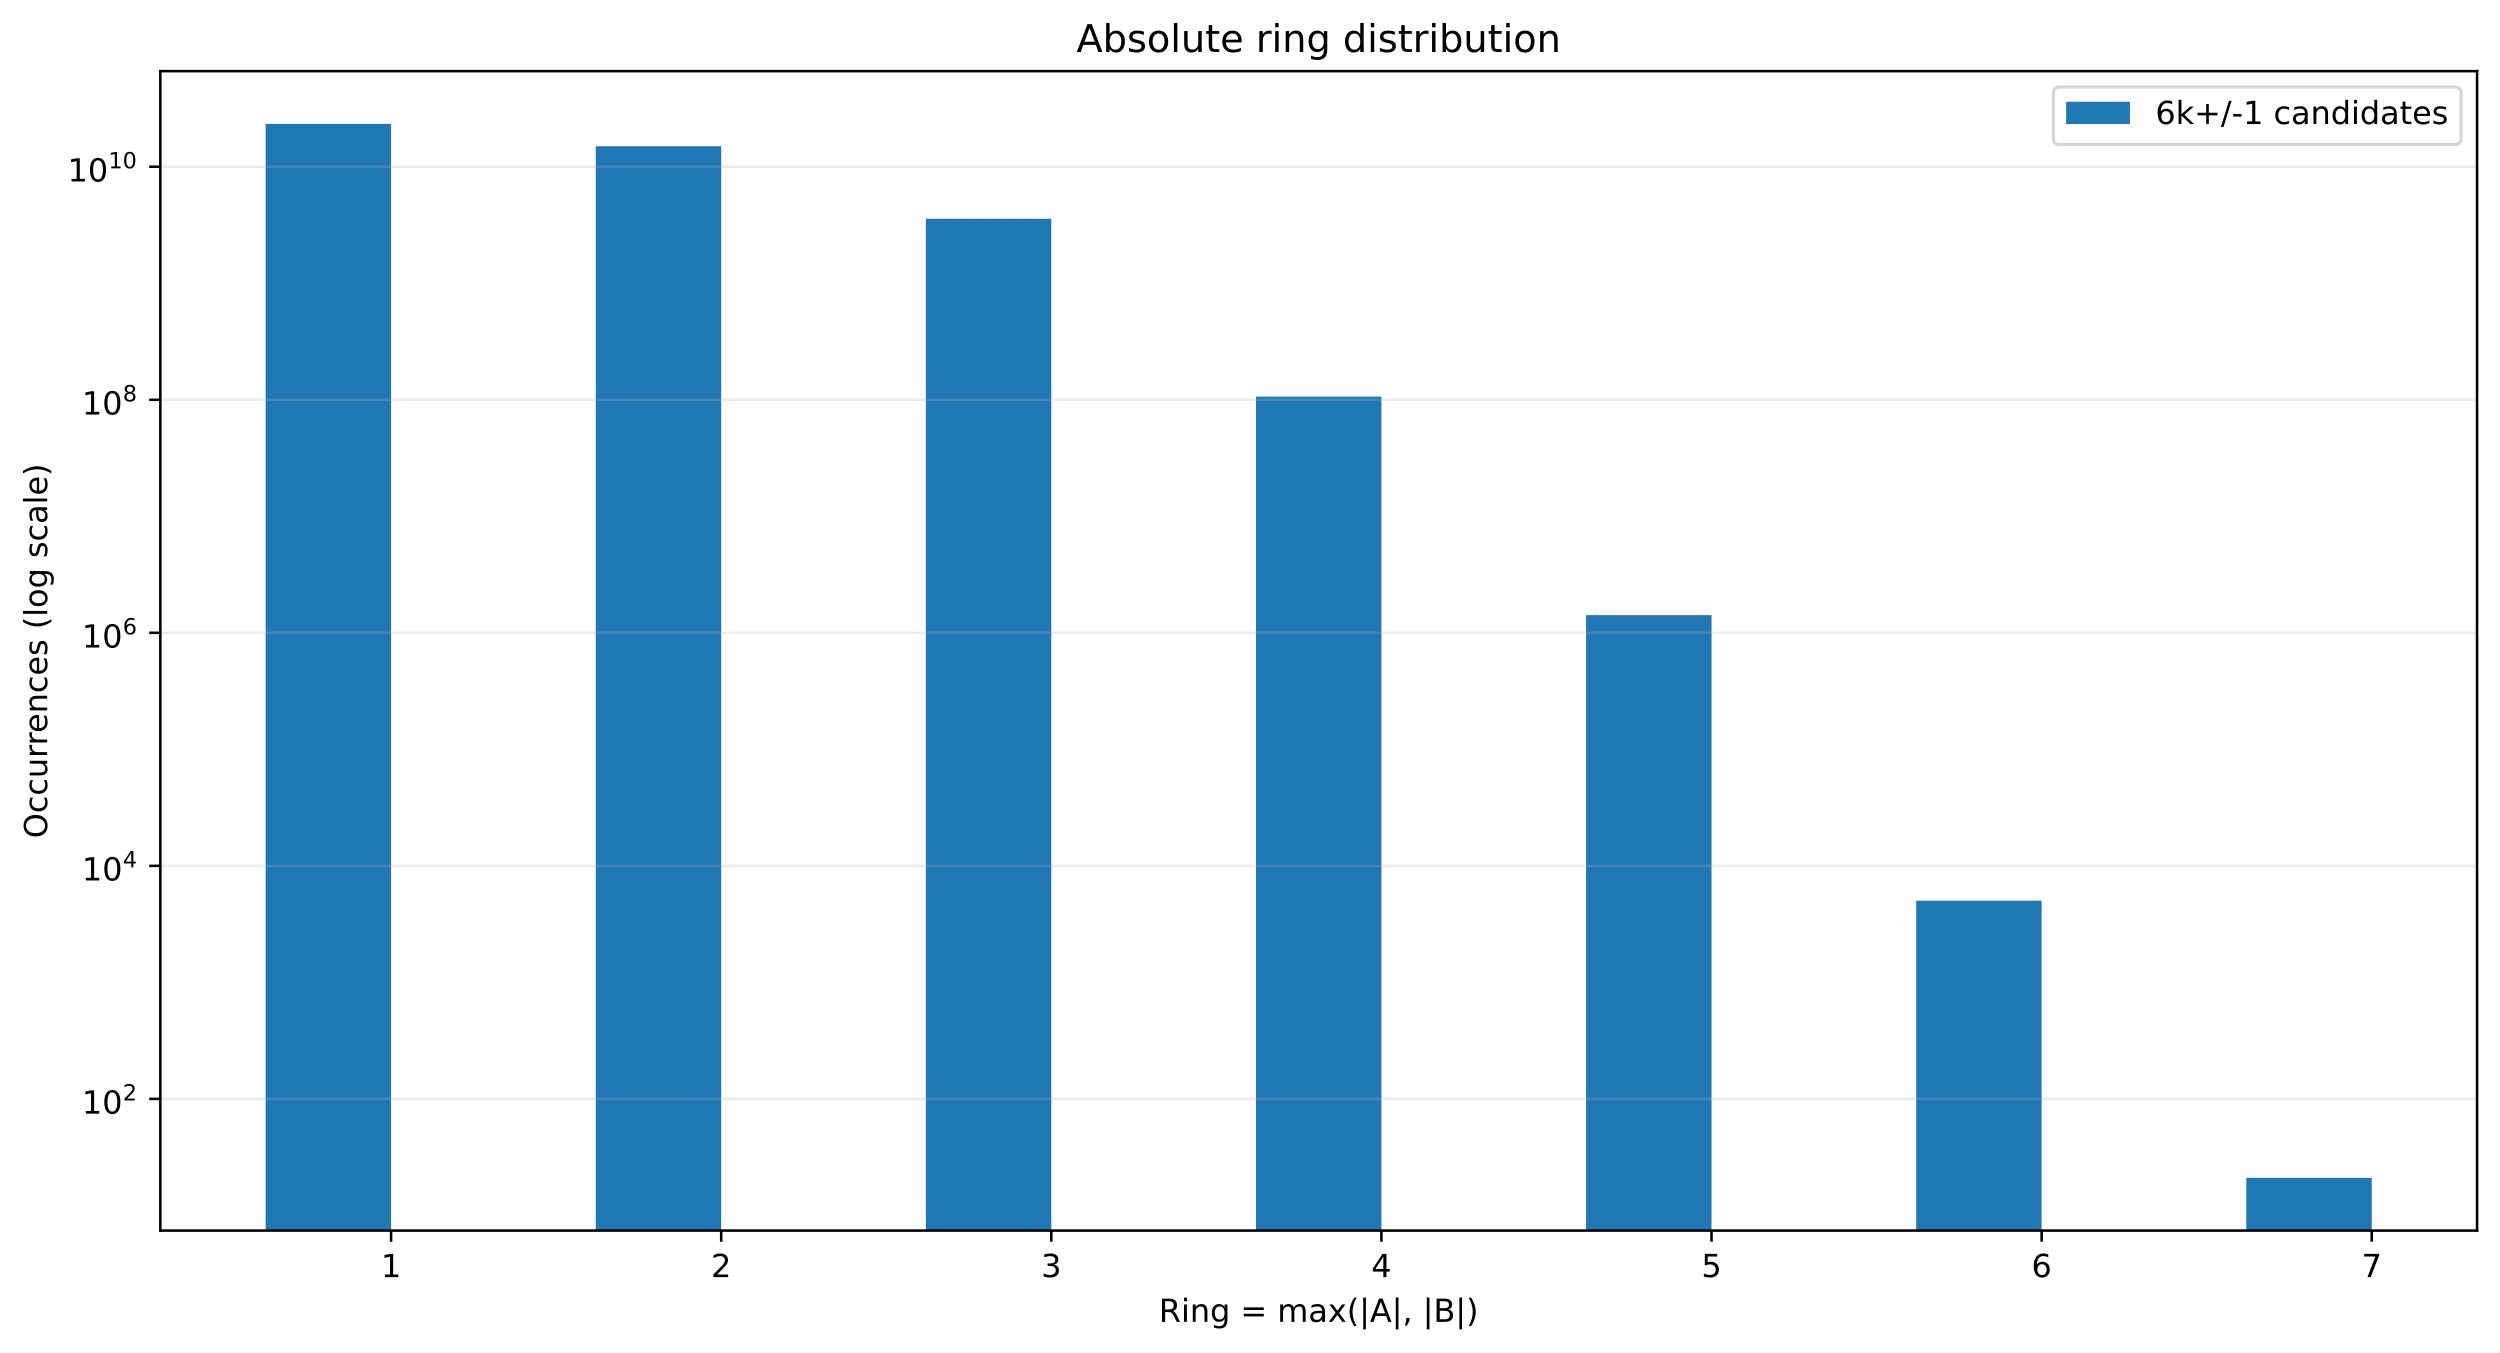
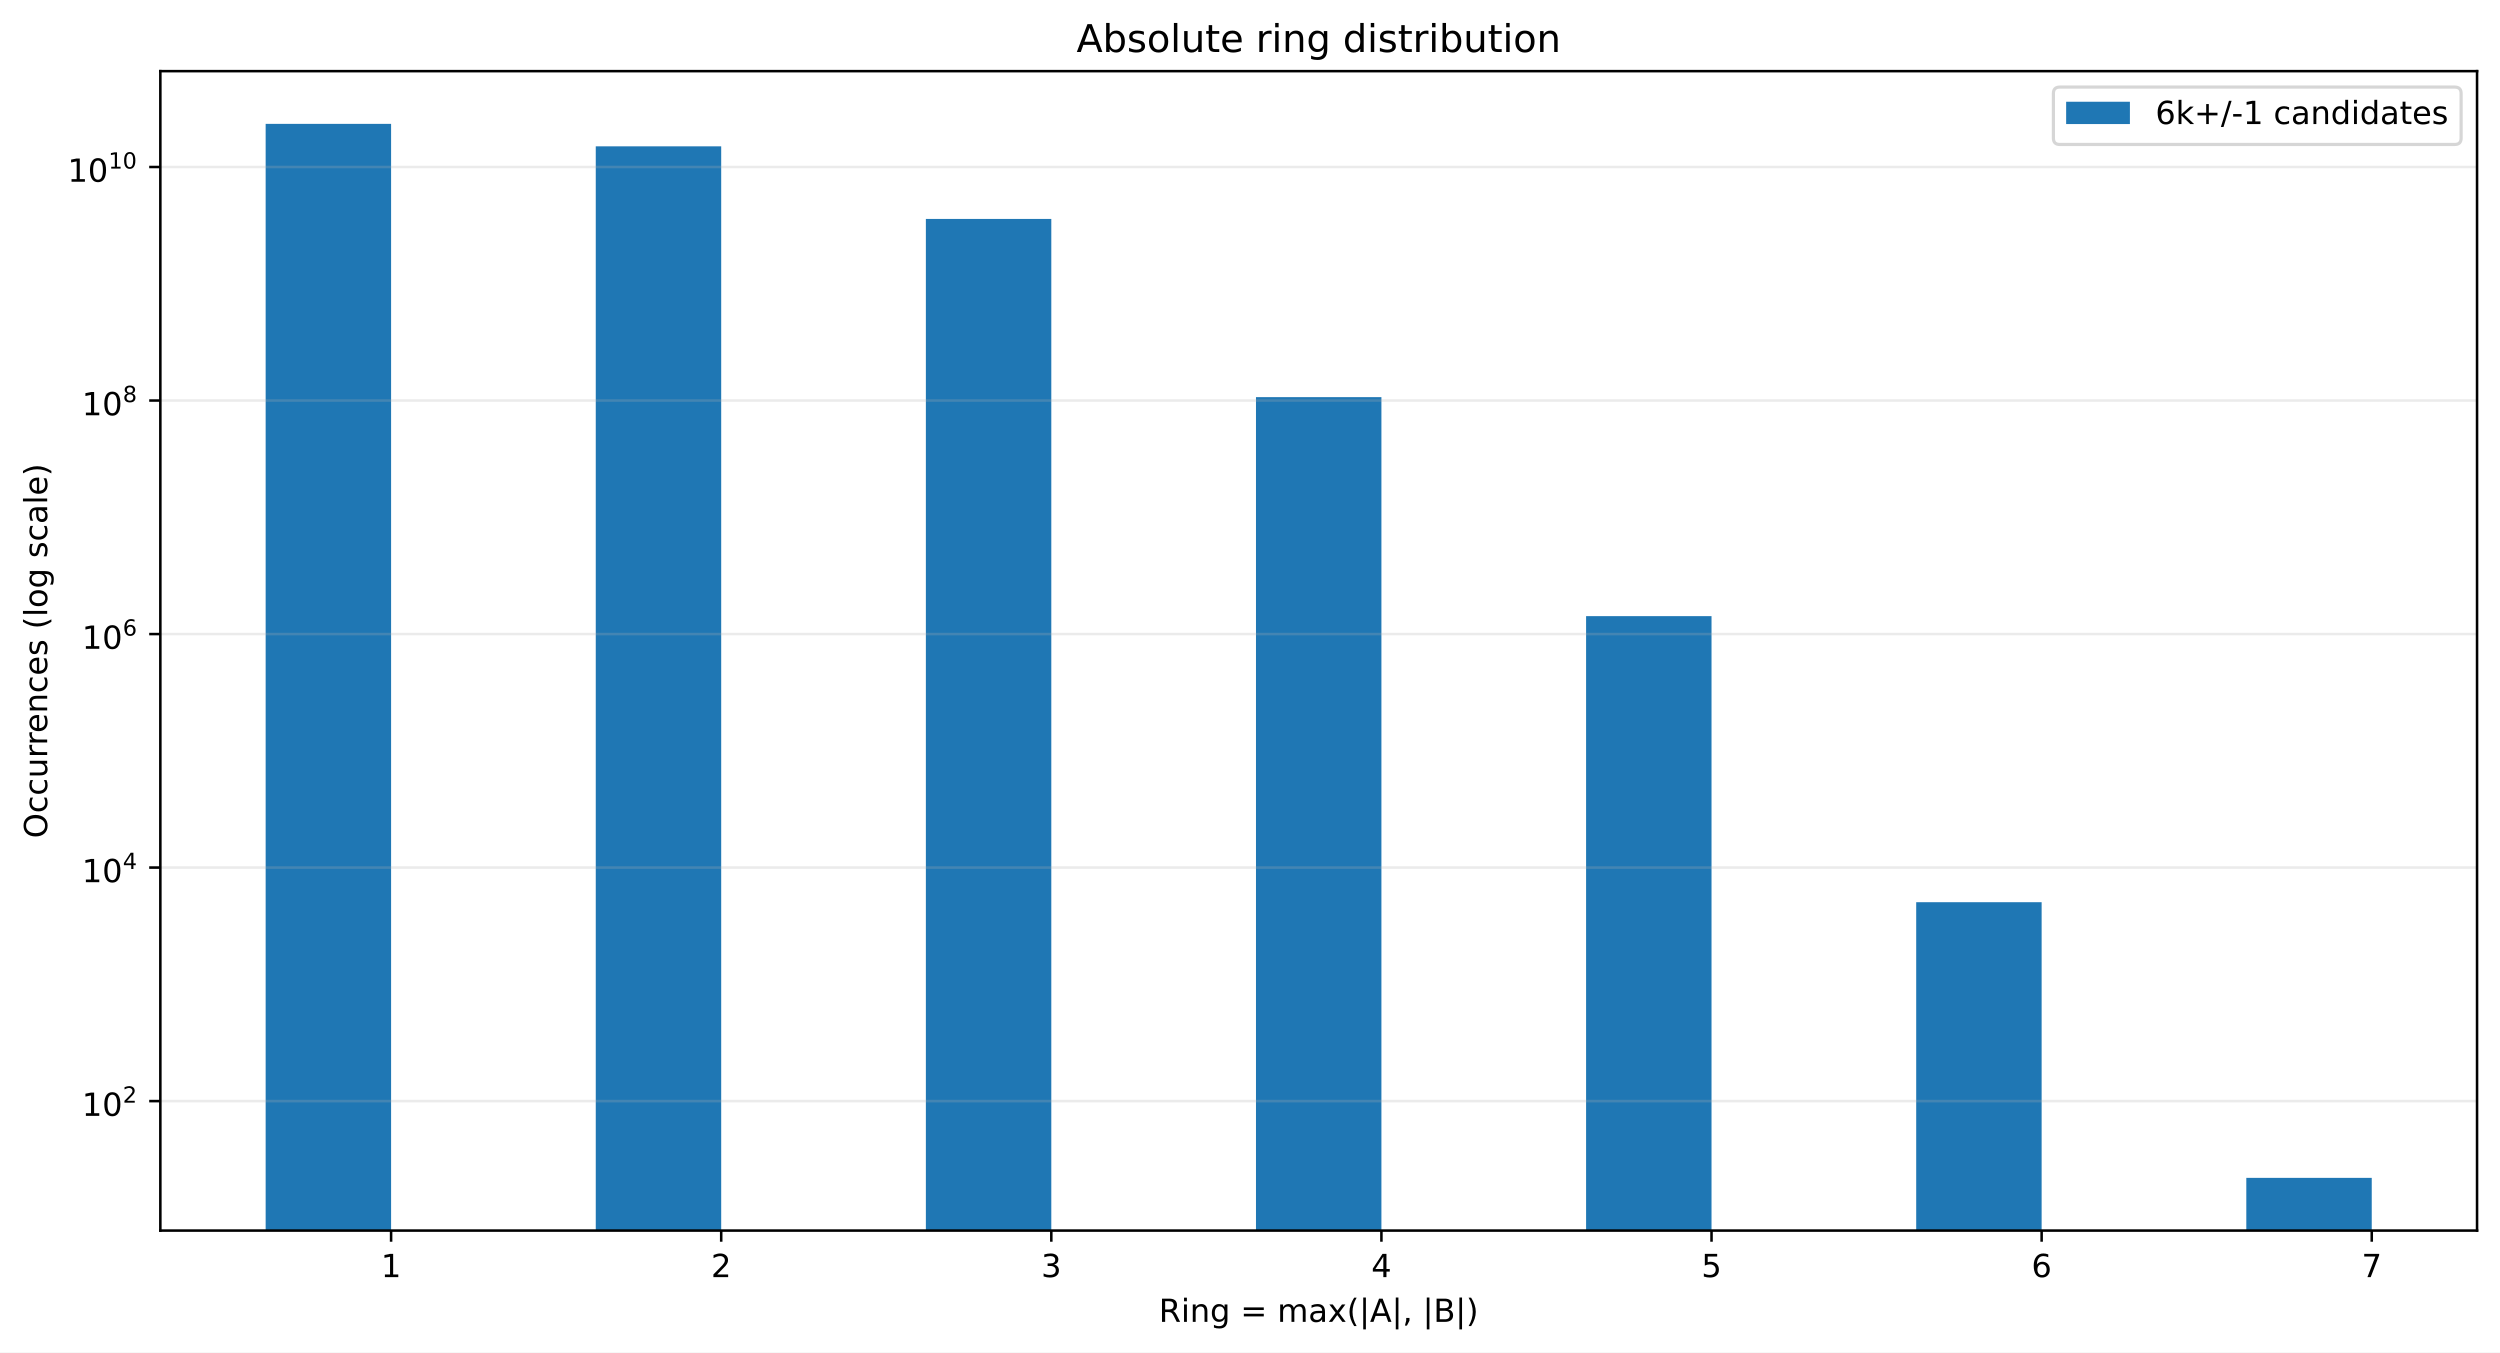
<svg xmlns="http://www.w3.org/2000/svg" xmlns:xlink="http://www.w3.org/1999/xlink" width="784.258pt" height="424.28pt" viewBox="0 0 784.258 424.28" version="1.1">
  <defs>
    <style type="text/css">*{stroke-linejoin: round; stroke-linecap: butt}</style>
  </defs>
  <g id="figure_1">
    <g id="patch_1">
      <path d="M 0 424.28  L 784.258 424.28  L 784.258 0  L 0 0  z " style="fill: #ffffff" />
    </g>
    <g id="axes_1">
      <g id="patch_2">
        <path d="M 50.301 386.036  L 777.058 386.036  L 777.058 22.318  L 50.301 22.318  z " style="fill: #ffffff" />
      </g>
      <g id="patch_3">
-         <path d="M 83.335 36970.595  L 122.687 36970.595  L 122.687 38.851  L 83.335 38.851  z " clip-path="url(#p76da4d0f2f)" style="fill: #1f77b4" />
+         <path d="M 83.335 37047.239  L 122.687 37047.239  L 122.687 38.851  L 83.335 38.851  z " clip-path="url(#p8c627aed81)" style="fill: #1f77b4" />
      </g>
      <g id="patch_4">
-         <path d="M 186.891 36970.595  L 226.243 36970.595  L 226.243 45.886  L 186.891 45.886  z " clip-path="url(#p76da4d0f2f)" style="fill: #1f77b4" />
+         <path d="M 186.891 37047.239  L 226.243 37047.239  L 226.243 45.901  L 186.891 45.901  z " clip-path="url(#p8c627aed81)" style="fill: #1f77b4" />
      </g>
      <g id="patch_5">
-         <path d="M 290.448 36970.595  L 329.799 36970.595  L 329.799 68.611  L 290.448 68.611  z " clip-path="url(#p76da4d0f2f)" style="fill: #1f77b4" />
+         <path d="M 290.448 37047.239  L 329.799 37047.239  L 329.799 68.673  L 290.448 68.673  z " clip-path="url(#p8c627aed81)" style="fill: #1f77b4" />
      </g>
      <g id="patch_6">
-         <path d="M 394.004 36970.595  L 433.355 36970.595  L 433.355 124.411  L 394.004 124.411  z " clip-path="url(#p76da4d0f2f)" style="fill: #1f77b4" />
+         <path d="M 394.004 37047.239  L 433.355 37047.239  L 433.355 124.588  L 394.004 124.588  z " clip-path="url(#p8c627aed81)" style="fill: #1f77b4" />
      </g>
      <g id="patch_7">
-         <path d="M 497.56 36970.595  L 536.912 36970.595  L 536.912 192.97  L 497.56 192.97  z " clip-path="url(#p76da4d0f2f)" style="fill: #1f77b4" />
+         <path d="M 497.56 37047.239  L 536.912 37047.239  L 536.912 193.291  L 497.56 193.291  z " clip-path="url(#p8c627aed81)" style="fill: #1f77b4" />
      </g>
      <g id="patch_8">
-         <path d="M 601.116 36970.595  L 640.468 36970.595  L 640.468 282.541  L 601.116 282.541  z " clip-path="url(#p76da4d0f2f)" style="fill: #1f77b4" />
+         <path d="M 601.116 37047.239  L 640.468 37047.239  L 640.468 283.028  L 601.116 283.028  z " clip-path="url(#p8c627aed81)" style="fill: #1f77b4" />
      </g>
      <g id="patch_9">
-         <path d="M 704.673 36970.595  L 744.024 36970.595  L 744.024 369.503  L 704.673 369.503  z " clip-path="url(#p76da4d0f2f)" style="fill: #1f77b4" />
+         <path d="M 704.673 37047.239  L 744.024 37047.239  L 744.024 369.503  L 704.673 369.503  z " clip-path="url(#p8c627aed81)" style="fill: #1f77b4" />
      </g>
      <g id="matplotlib.axis_1">
        <g id="xtick_1">
          <g id="line2d_1">
            <defs>
-               <path id="m74aeda3c34" d="M 0 0  L 0 3.5  " style="stroke: #000000; stroke-width: 0.8" />
+               <path id="m5a54431490" d="M 0 0  L 0 3.5  " style="stroke: #000000; stroke-width: 0.8" />
            </defs>
            <g>
-               <use xlink:href="#m74aeda3c34" x="122.687" y="386.036" style="stroke: #000000; stroke-width: 0.8" />
+               <use xlink:href="#m5a54431490" x="122.687" y="386.036" style="stroke: #000000; stroke-width: 0.8" />
            </g>
          </g>
          <g id="text_1">
            <g transform="translate(119.5053 400.6334) scale(0.1 -0.1)">
              <defs>
                <path id="DejaVuSans-14" d="M 794 531  L 1825 531  L 1825 4091  L 703 3866  L 703 4441  L 1819 4666  L 2450 4666  L 2450 531  L 3481 531  L 3481 0  L 794 0  L 794 531  z " transform="scale(0.015625)" />
              </defs>
              <use xlink:href="#DejaVuSans-14" />
            </g>
          </g>
        </g>
        <g id="xtick_2">
          <g id="line2d_2">
            <g>
-               <use xlink:href="#m74aeda3c34" x="226.243" y="386.036" style="stroke: #000000; stroke-width: 0.8" />
+               <use xlink:href="#m5a54431490" x="226.243" y="386.036" style="stroke: #000000; stroke-width: 0.8" />
            </g>
          </g>
          <g id="text_2">
            <g transform="translate(223.0616 400.6334) scale(0.1 -0.1)">
              <defs>
                <path id="DejaVuSans-15" d="M 1228 531  L 3431 531  L 3431 0  L 469 0  L 469 531  Q 828 903 1448 1529  Q 2069 2156 2228 2338  Q 2531 2678 2651 2914  Q 2772 3150 2772 3378  Q 2772 3750 2511 3984  Q 2250 4219 1831 4219  Q 1534 4219 1204 4116  Q 875 4013 500 3803  L 500 4441  Q 881 4594 1212 4672  Q 1544 4750 1819 4750  Q 2544 4750 2975 4387  Q 3406 4025 3406 3419  Q 3406 3131 3298 2873  Q 3191 2616 2906 2266  Q 2828 2175 2409 1742  Q 1991 1309 1228 531  z " transform="scale(0.015625)" />
              </defs>
              <use xlink:href="#DejaVuSans-15" />
            </g>
          </g>
        </g>
        <g id="xtick_3">
          <g id="line2d_3">
            <g>
-               <use xlink:href="#m74aeda3c34" x="329.799" y="386.036" style="stroke: #000000; stroke-width: 0.8" />
+               <use xlink:href="#m5a54431490" x="329.799" y="386.036" style="stroke: #000000; stroke-width: 0.8" />
            </g>
          </g>
          <g id="text_3">
            <g transform="translate(326.6178 400.6334) scale(0.1 -0.1)">
              <defs>
                <path id="DejaVuSans-16" d="M 2597 2516  Q 3050 2419 3304 2112  Q 3559 1806 3559 1356  Q 3559 666 3084 287  Q 2609 -91 1734 -91  Q 1441 -91 1130 -33  Q 819 25 488 141  L 488 750  Q 750 597 1062 519  Q 1375 441 1716 441  Q 2309 441 2620 675  Q 2931 909 2931 1356  Q 2931 1769 2642 2001  Q 2353 2234 1838 2234  L 1294 2234  L 1294 2753  L 1863 2753  Q 2328 2753 2575 2939  Q 2822 3125 2822 3475  Q 2822 3834 2567 4026  Q 2313 4219 1838 4219  Q 1578 4219 1281 4162  Q 984 4106 628 3988  L 628 4550  Q 988 4650 1302 4700  Q 1616 4750 1894 4750  Q 2613 4750 3031 4423  Q 3450 4097 3450 3541  Q 3450 3153 3228 2886  Q 3006 2619 2597 2516  z " transform="scale(0.015625)" />
              </defs>
              <use xlink:href="#DejaVuSans-16" />
            </g>
          </g>
        </g>
        <g id="xtick_4">
          <g id="line2d_4">
            <g>
-               <use xlink:href="#m74aeda3c34" x="433.355" y="386.036" style="stroke: #000000; stroke-width: 0.8" />
+               <use xlink:href="#m5a54431490" x="433.355" y="386.036" style="stroke: #000000; stroke-width: 0.8" />
            </g>
          </g>
          <g id="text_4">
            <g transform="translate(430.174 400.6334) scale(0.1 -0.1)">
              <defs>
                <path id="DejaVuSans-17" d="M 2419 4116  L 825 1625  L 2419 1625  L 2419 4116  z M 2253 4666  L 3047 4666  L 3047 1625  L 3713 1625  L 3713 1100  L 3047 1100  L 3047 0  L 2419 0  L 2419 1100  L 313 1100  L 313 1709  L 2253 4666  z " transform="scale(0.015625)" />
              </defs>
              <use xlink:href="#DejaVuSans-17" />
            </g>
          </g>
        </g>
        <g id="xtick_5">
          <g id="line2d_5">
            <g>
-               <use xlink:href="#m74aeda3c34" x="536.912" y="386.036" style="stroke: #000000; stroke-width: 0.8" />
+               <use xlink:href="#m5a54431490" x="536.912" y="386.036" style="stroke: #000000; stroke-width: 0.8" />
            </g>
          </g>
          <g id="text_5">
            <g transform="translate(533.7303 400.6334) scale(0.1 -0.1)">
              <defs>
                <path id="DejaVuSans-18" d="M 691 4666  L 3169 4666  L 3169 4134  L 1269 4134  L 1269 2991  Q 1406 3038 1543 3061  Q 1681 3084 1819 3084  Q 2600 3084 3056 2656  Q 3513 2228 3513 1497  Q 3513 744 3044 326  Q 2575 -91 1722 -91  Q 1428 -91 1123 -41  Q 819 9 494 109  L 494 744  Q 775 591 1075 516  Q 1375 441 1709 441  Q 2250 441 2565 725  Q 2881 1009 2881 1497  Q 2881 1984 2565 2268  Q 2250 2553 1709 2553  Q 1456 2553 1204 2497  Q 953 2441 691 2322  L 691 4666  z " transform="scale(0.015625)" />
              </defs>
              <use xlink:href="#DejaVuSans-18" />
            </g>
          </g>
        </g>
        <g id="xtick_6">
          <g id="line2d_6">
            <g>
-               <use xlink:href="#m74aeda3c34" x="640.468" y="386.036" style="stroke: #000000; stroke-width: 0.8" />
+               <use xlink:href="#m5a54431490" x="640.468" y="386.036" style="stroke: #000000; stroke-width: 0.8" />
            </g>
          </g>
          <g id="text_6">
            <g transform="translate(637.2865 400.6334) scale(0.1 -0.1)">
              <defs>
                <path id="DejaVuSans-19" d="M 2113 2584  Q 1688 2584 1439 2293  Q 1191 2003 1191 1497  Q 1191 994 1439 701  Q 1688 409 2113 409  Q 2538 409 2786 701  Q 3034 994 3034 1497  Q 3034 2003 2786 2293  Q 2538 2584 2113 2584  z M 3366 4563  L 3366 3988  Q 3128 4100 2886 4159  Q 2644 4219 2406 4219  Q 1781 4219 1451 3797  Q 1122 3375 1075 2522  Q 1259 2794 1537 2939  Q 1816 3084 2150 3084  Q 2853 3084 3261 2657  Q 3669 2231 3669 1497  Q 3669 778 3244 343  Q 2819 -91 2113 -91  Q 1303 -91 875 529  Q 447 1150 447 2328  Q 447 3434 972 4092  Q 1497 4750 2381 4750  Q 2619 4750 2861 4703  Q 3103 4656 3366 4563  z " transform="scale(0.015625)" />
              </defs>
              <use xlink:href="#DejaVuSans-19" />
            </g>
          </g>
        </g>
        <g id="xtick_7">
          <g id="line2d_7">
            <g>
-               <use xlink:href="#m74aeda3c34" x="744.024" y="386.036" style="stroke: #000000; stroke-width: 0.8" />
+               <use xlink:href="#m5a54431490" x="744.024" y="386.036" style="stroke: #000000; stroke-width: 0.8" />
            </g>
          </g>
          <g id="text_7">
            <g transform="translate(740.8427 400.6334) scale(0.1 -0.1)">
              <defs>
                <path id="DejaVuSans-1a" d="M 525 4666  L 3525 4666  L 3525 4397  L 1831 0  L 1172 0  L 2766 4134  L 525 4134  L 525 4666  z " transform="scale(0.015625)" />
              </defs>
              <use xlink:href="#DejaVuSans-1a" />
            </g>
          </g>
        </g>
        <g id="text_8">
          <g transform="translate(363.5437 414.678) scale(0.1 -0.1)">
            <defs>
              <path id="DejaVuSans-35" d="M 2841 2188  Q 3044 2119 3236 1894  Q 3428 1669 3622 1275  L 4263 0  L 3584 0  L 2988 1197  Q 2756 1666 2539 1819  Q 2322 1972 1947 1972  L 1259 1972  L 1259 0  L 628 0  L 628 4666  L 2053 4666  Q 2853 4666 3247 4331  Q 3641 3997 3641 3322  Q 3641 2881 3436 2590  Q 3231 2300 2841 2188  z M 1259 4147  L 1259 2491  L 2053 2491  Q 2509 2491 2742 2702  Q 2975 2913 2975 3322  Q 2975 3731 2742 3939  Q 2509 4147 2053 4147  L 1259 4147  z " transform="scale(0.015625)" />
              <path id="DejaVuSans-4c" d="M 603 3500  L 1178 3500  L 1178 0  L 603 0  L 603 3500  z M 603 4863  L 1178 4863  L 1178 4134  L 603 4134  L 603 4863  z " transform="scale(0.015625)" />
              <path id="DejaVuSans-51" d="M 3513 2113  L 3513 0  L 2938 0  L 2938 2094  Q 2938 2591 2744 2837  Q 2550 3084 2163 3084  Q 1697 3084 1428 2787  Q 1159 2491 1159 1978  L 1159 0  L 581 0  L 581 3500  L 1159 3500  L 1159 2956  Q 1366 3272 1645 3428  Q 1925 3584 2291 3584  Q 2894 3584 3203 3211  Q 3513 2838 3513 2113  z " transform="scale(0.015625)" />
              <path id="DejaVuSans-4a" d="M 2906 1791  Q 2906 2416 2648 2759  Q 2391 3103 1925 3103  Q 1463 3103 1205 2759  Q 947 2416 947 1791  Q 947 1169 1205 825  Q 1463 481 1925 481  Q 2391 481 2648 825  Q 2906 1169 2906 1791  z M 3481 434  Q 3481 -459 3084 -895  Q 2688 -1331 1869 -1331  Q 1566 -1331 1297 -1286  Q 1028 -1241 775 -1147  L 775 -588  Q 1028 -725 1275 -790  Q 1522 -856 1778 -856  Q 2344 -856 2625 -561  Q 2906 -266 2906 331  L 2906 616  Q 2728 306 2450 153  Q 2172 0 1784 0  Q 1141 0 747 490  Q 353 981 353 1791  Q 353 2603 747 3093  Q 1141 3584 1784 3584  Q 2172 3584 2450 3431  Q 2728 3278 2906 2969  L 2906 3500  L 3481 3500  L 3481 434  z " transform="scale(0.015625)" />
              <path id="DejaVuSans-3" transform="scale(0.015625)" />
              <path id="DejaVuSans-20" d="M 678 2906  L 4684 2906  L 4684 2381  L 678 2381  L 678 2906  z M 678 1631  L 4684 1631  L 4684 1100  L 678 1100  L 678 1631  z " transform="scale(0.015625)" />
              <path id="DejaVuSans-50" d="M 3328 2828  Q 3544 3216 3844 3400  Q 4144 3584 4550 3584  Q 5097 3584 5394 3201  Q 5691 2819 5691 2113  L 5691 0  L 5113 0  L 5113 2094  Q 5113 2597 4934 2840  Q 4756 3084 4391 3084  Q 3944 3084 3684 2787  Q 3425 2491 3425 1978  L 3425 0  L 2847 0  L 2847 2094  Q 2847 2600 2669 2842  Q 2491 3084 2119 3084  Q 1678 3084 1418 2786  Q 1159 2488 1159 1978  L 1159 0  L 581 0  L 581 3500  L 1159 3500  L 1159 2956  Q 1356 3278 1631 3431  Q 1906 3584 2284 3584  Q 2666 3584 2933 3390  Q 3200 3197 3328 2828  z " transform="scale(0.015625)" />
              <path id="DejaVuSans-44" d="M 2194 1759  Q 1497 1759 1228 1600  Q 959 1441 959 1056  Q 959 750 1161 570  Q 1363 391 1709 391  Q 2188 391 2477 730  Q 2766 1069 2766 1631  L 2766 1759  L 2194 1759  z M 3341 1997  L 3341 0  L 2766 0  L 2766 531  Q 2569 213 2275 61  Q 1981 -91 1556 -91  Q 1019 -91 701 211  Q 384 513 384 1019  Q 384 1609 779 1909  Q 1175 2209 1959 2209  L 2766 2209  L 2766 2266  Q 2766 2663 2505 2880  Q 2244 3097 1772 3097  Q 1472 3097 1187 3025  Q 903 2953 641 2809  L 641 3341  Q 956 3463 1253 3523  Q 1550 3584 1831 3584  Q 2591 3584 2966 3190  Q 3341 2797 3341 1997  z " transform="scale(0.015625)" />
              <path id="DejaVuSans-5b" d="M 3513 3500  L 2247 1797  L 3578 0  L 2900 0  L 1881 1375  L 863 0  L 184 0  L 1544 1831  L 300 3500  L 978 3500  L 1906 2253  L 2834 3500  L 3513 3500  z " transform="scale(0.015625)" />
              <path id="DejaVuSans-b" d="M 1984 4856  Q 1566 4138 1362 3434  Q 1159 2731 1159 2009  Q 1159 1288 1364 580  Q 1569 -128 1984 -844  L 1484 -844  Q 1016 -109 783 600  Q 550 1309 550 2009  Q 550 2706 781 3412  Q 1013 4119 1484 4856  L 1984 4856  z " transform="scale(0.015625)" />
              <path id="DejaVuSans-5f" d="M 1344 4891  L 1344 -1509  L 813 -1509  L 813 4891  L 1344 4891  z " transform="scale(0.015625)" />
              <path id="DejaVuSans-24" d="M 2188 4044  L 1331 1722  L 3047 1722  L 2188 4044  z M 1831 4666  L 2547 4666  L 4325 0  L 3669 0  L 3244 1197  L 1141 1197  L 716 0  L 50 0  L 1831 4666  z " transform="scale(0.015625)" />
              <path id="DejaVuSans-f" d="M 750 794  L 1409 794  L 1409 256  L 897 -744  L 494 -744  L 750 256  L 750 794  z " transform="scale(0.015625)" />
              <path id="DejaVuSans-25" d="M 1259 2228  L 1259 519  L 2272 519  Q 2781 519 3026 730  Q 3272 941 3272 1375  Q 3272 1813 3026 2020  Q 2781 2228 2272 2228  L 1259 2228  z M 1259 4147  L 1259 2741  L 2194 2741  Q 2656 2741 2882 2914  Q 3109 3088 3109 3444  Q 3109 3797 2882 3972  Q 2656 4147 2194 4147  L 1259 4147  z M 628 4666  L 2241 4666  Q 2963 4666 3353 4366  Q 3744 4066 3744 3513  Q 3744 3084 3544 2831  Q 3344 2578 2956 2516  Q 3422 2416 3680 2098  Q 3938 1781 3938 1306  Q 3938 681 3513 340  Q 3088 0 2303 0  L 628 0  L 628 4666  z " transform="scale(0.015625)" />
              <path id="DejaVuSans-c" d="M 513 4856  L 1013 4856  Q 1481 4119 1714 3412  Q 1947 2706 1947 2009  Q 1947 1309 1714 600  Q 1481 -109 1013 -844  L 513 -844  Q 928 -128 1133 580  Q 1338 1288 1338 2009  Q 1338 2731 1133 3434  Q 928 4138 513 4856  z " transform="scale(0.015625)" />
            </defs>
            <use xlink:href="#DejaVuSans-35" />
            <use xlink:href="#DejaVuSans-4c" transform="translate(69.48438 0)" />
            <use xlink:href="#DejaVuSans-51" transform="translate(97.26562 0)" />
            <use xlink:href="#DejaVuSans-4a" transform="translate(160.6406 0)" />
            <use xlink:href="#DejaVuSans-3" transform="translate(224.125 0)" />
            <use xlink:href="#DejaVuSans-20" transform="translate(255.9062 0)" />
            <use xlink:href="#DejaVuSans-3" transform="translate(339.7031 0)" />
            <use xlink:href="#DejaVuSans-50" transform="translate(371.4844 0)" />
            <use xlink:href="#DejaVuSans-44" transform="translate(468.8906 0)" />
            <use xlink:href="#DejaVuSans-5b" transform="translate(530.1719 0)" />
            <use xlink:href="#DejaVuSans-b" transform="translate(589.3594 0)" />
            <use xlink:href="#DejaVuSans-5f" transform="translate(628.375 0)" />
            <use xlink:href="#DejaVuSans-24" transform="translate(662.0625 0)" />
            <use xlink:href="#DejaVuSans-5f" transform="translate(730.4688 0)" />
            <use xlink:href="#DejaVuSans-f" transform="translate(764.1562 0)" />
            <use xlink:href="#DejaVuSans-3" transform="translate(795.9375 0)" />
            <use xlink:href="#DejaVuSans-5f" transform="translate(827.7188 0)" />
            <use xlink:href="#DejaVuSans-25" transform="translate(861.4062 0)" />
            <use xlink:href="#DejaVuSans-5f" transform="translate(930.0156 0)" />
            <use xlink:href="#DejaVuSans-c" transform="translate(963.7031 0)" />
          </g>
        </g>
      </g>
      <g id="matplotlib.axis_2">
        <g id="ytick_1">
          <g id="line2d_8">
-             <path d="M 50.301 344.728  L 777.058 344.728  " clip-path="url(#p76da4d0f2f)" style="fill: none; stroke: #b0b0b0; stroke-opacity: 0.25; stroke-width: 0.8; stroke-linecap: square" />
+             <path d="M 50.301 345.417  L 777.058 345.417  " clip-path="url(#p8c627aed81)" style="fill: none; stroke: #b0b0b0; stroke-opacity: 0.25; stroke-width: 0.8; stroke-linecap: square" />
          </g>
          <g id="line2d_9">
            <defs>
-               <path id="m8b6da245ef" d="M 0 0  L -3.5 0  " style="stroke: #000000; stroke-width: 0.8" />
+               <path id="mbb85aa0b3a" d="M 0 0  L -3.5 0  " style="stroke: #000000; stroke-width: 0.8" />
            </defs>
            <g>
-               <use xlink:href="#m8b6da245ef" x="50.301" y="344.728" style="stroke: #000000; stroke-width: 0.8" />
+               <use xlink:href="#mbb85aa0b3a" x="50.301" y="345.417" style="stroke: #000000; stroke-width: 0.8" />
            </g>
          </g>
          <g id="text_9">
-             <g transform="translate(25.70078 349.4284) scale(0.1 -0.1)">
+             <g transform="translate(25.70078 350.117) scale(0.1 -0.1)">
              <defs>
                <path id="DejaVuSans-13" d="M 2034 4250  Q 1547 4250 1301 3770  Q 1056 3291 1056 2328  Q 1056 1369 1301 889  Q 1547 409 2034 409  Q 2525 409 2770 889  Q 3016 1369 3016 2328  Q 3016 3291 2770 3770  Q 2525 4250 2034 4250  z M 2034 4750  Q 2819 4750 3233 4129  Q 3647 3509 3647 2328  Q 3647 1150 3233 529  Q 2819 -91 2034 -91  Q 1250 -91 836 529  Q 422 1150 422 2328  Q 422 3509 836 4129  Q 1250 4750 2034 4750  z " transform="scale(0.015625)" />
              </defs>
              <use xlink:href="#DejaVuSans-14" transform="translate(0 0.746875)" />
              <use xlink:href="#DejaVuSans-13" transform="translate(63.62305 0.746875)" />
              <use xlink:href="#DejaVuSans-15" transform="translate(128.2031 42.04688) scale(0.7)" />
            </g>
          </g>
        </g>
        <g id="ytick_2">
          <g id="line2d_10">
-             <path d="M 50.301 271.623  L 777.058 271.623  " clip-path="url(#p76da4d0f2f)" style="fill: none; stroke: #b0b0b0; stroke-opacity: 0.25; stroke-width: 0.8; stroke-linecap: square" />
+             <path d="M 50.301 272.16  L 777.058 272.16  " clip-path="url(#p8c627aed81)" style="fill: none; stroke: #b0b0b0; stroke-opacity: 0.25; stroke-width: 0.8; stroke-linecap: square" />
          </g>
          <g id="line2d_11">
            <g>
-               <use xlink:href="#m8b6da245ef" x="50.301" y="271.623" style="stroke: #000000; stroke-width: 0.8" />
+               <use xlink:href="#mbb85aa0b3a" x="50.301" y="272.16" style="stroke: #000000; stroke-width: 0.8" />
            </g>
          </g>
          <g id="text_10">
-             <g transform="translate(25.70078 276.2729) scale(0.1 -0.1)">
+             <g transform="translate(25.70078 276.8099) scale(0.1 -0.1)">
              <use xlink:href="#DejaVuSans-14" transform="translate(0 0.665625)" />
              <use xlink:href="#DejaVuSans-13" transform="translate(63.62305 0.665625)" />
              <use xlink:href="#DejaVuSans-17" transform="translate(128.2031 41.96563) scale(0.7)" />
            </g>
          </g>
        </g>
        <g id="ytick_3">
          <g id="line2d_12">
-             <path d="M 50.301 198.517  L 777.058 198.517  " clip-path="url(#p76da4d0f2f)" style="fill: none; stroke: #b0b0b0; stroke-opacity: 0.25; stroke-width: 0.8; stroke-linecap: square" />
+             <path d="M 50.301 198.903  L 777.058 198.903  " clip-path="url(#p8c627aed81)" style="fill: none; stroke: #b0b0b0; stroke-opacity: 0.25; stroke-width: 0.8; stroke-linecap: square" />
          </g>
          <g id="line2d_13">
            <g>
-               <use xlink:href="#m8b6da245ef" x="50.301" y="198.517" style="stroke: #000000; stroke-width: 0.8" />
+               <use xlink:href="#mbb85aa0b3a" x="50.301" y="198.903" style="stroke: #000000; stroke-width: 0.8" />
            </g>
          </g>
          <g id="text_11">
-             <g transform="translate(25.70078 203.2174) scale(0.1 -0.1)">
+             <g transform="translate(25.70078 203.6028) scale(0.1 -0.1)">
              <use xlink:href="#DejaVuSans-14" transform="translate(0 0.746875)" />
              <use xlink:href="#DejaVuSans-13" transform="translate(63.62305 0.746875)" />
              <use xlink:href="#DejaVuSans-19" transform="translate(128.2031 42.04688) scale(0.7)" />
            </g>
          </g>
        </g>
        <g id="ytick_4">
          <g id="line2d_14">
-             <path d="M 50.301 125.412  L 777.058 125.412  " clip-path="url(#p76da4d0f2f)" style="fill: none; stroke: #b0b0b0; stroke-opacity: 0.25; stroke-width: 0.8; stroke-linecap: square" />
+             <path d="M 50.301 125.646  L 777.058 125.646  " clip-path="url(#p8c627aed81)" style="fill: none; stroke: #b0b0b0; stroke-opacity: 0.25; stroke-width: 0.8; stroke-linecap: square" />
          </g>
          <g id="line2d_15">
            <g>
-               <use xlink:href="#m8b6da245ef" x="50.301" y="125.412" style="stroke: #000000; stroke-width: 0.8" />
+               <use xlink:href="#mbb85aa0b3a" x="50.301" y="125.646" style="stroke: #000000; stroke-width: 0.8" />
            </g>
          </g>
          <g id="text_12">
-             <g transform="translate(25.70078 130.1118) scale(0.1 -0.1)">
+             <g transform="translate(25.70078 130.3457) scale(0.1 -0.1)">
              <defs>
                <path id="DejaVuSans-1b" d="M 2034 2216  Q 1584 2216 1326 1975  Q 1069 1734 1069 1313  Q 1069 891 1326 650  Q 1584 409 2034 409  Q 2484 409 2743 651  Q 3003 894 3003 1313  Q 3003 1734 2745 1975  Q 2488 2216 2034 2216  z M 1403 2484  Q 997 2584 770 2862  Q 544 3141 544 3541  Q 544 4100 942 4425  Q 1341 4750 2034 4750  Q 2731 4750 3128 4425  Q 3525 4100 3525 3541  Q 3525 3141 3298 2862  Q 3072 2584 2669 2484  Q 3125 2378 3379 2068  Q 3634 1759 3634 1313  Q 3634 634 3220 271  Q 2806 -91 2034 -91  Q 1263 -91 848 271  Q 434 634 434 1313  Q 434 1759 690 2068  Q 947 2378 1403 2484  z M 1172 3481  Q 1172 3119 1398 2916  Q 1625 2713 2034 2713  Q 2441 2713 2670 2916  Q 2900 3119 2900 3481  Q 2900 3844 2670 4047  Q 2441 4250 2034 4250  Q 1625 4250 1398 4047  Q 1172 3844 1172 3481  z " transform="scale(0.015625)" />
              </defs>
              <use xlink:href="#DejaVuSans-14" transform="translate(0 0.746875)" />
              <use xlink:href="#DejaVuSans-13" transform="translate(63.62305 0.746875)" />
              <use xlink:href="#DejaVuSans-1b" transform="translate(128.2031 42.04688) scale(0.7)" />
            </g>
          </g>
        </g>
        <g id="ytick_5">
          <g id="line2d_16">
-             <path d="M 50.301 52.306  L 777.058 52.306  " clip-path="url(#p76da4d0f2f)" style="fill: none; stroke: #b0b0b0; stroke-opacity: 0.25; stroke-width: 0.8; stroke-linecap: square" />
+             <path d="M 50.301 52.389  L 777.058 52.389  " clip-path="url(#p8c627aed81)" style="fill: none; stroke: #b0b0b0; stroke-opacity: 0.25; stroke-width: 0.8; stroke-linecap: square" />
          </g>
          <g id="line2d_17">
            <g>
-               <use xlink:href="#m8b6da245ef" x="50.301" y="52.306" style="stroke: #000000; stroke-width: 0.8" />
+               <use xlink:href="#mbb85aa0b3a" x="50.301" y="52.389" style="stroke: #000000; stroke-width: 0.8" />
            </g>
          </g>
          <g id="text_13">
-             <g transform="translate(21.20078 57.00632) scale(0.1 -0.1)">
+             <g transform="translate(21.20078 57.08853) scale(0.1 -0.1)">
              <use xlink:href="#DejaVuSans-14" transform="translate(0 0.746875)" />
              <use xlink:href="#DejaVuSans-13" transform="translate(63.62305 0.746875)" />
              <use xlink:href="#DejaVuSans-14" transform="translate(128.2031 42.04688) scale(0.7)" />
              <use xlink:href="#DejaVuSans-13" transform="translate(172.7393 42.04688) scale(0.7)" />
            </g>
          </g>
        </g>
        <g id="text_14">
          <g transform="translate(14.79844 262.9551) rotate(-90) scale(0.1 -0.1)">
            <defs>
              <path id="DejaVuSans-32" d="M 2522 4238  Q 1834 4238 1429 3725  Q 1025 3213 1025 2328  Q 1025 1447 1429 934  Q 1834 422 2522 422  Q 3209 422 3611 934  Q 4013 1447 4013 2328  Q 4013 3213 3611 3725  Q 3209 4238 2522 4238  z M 2522 4750  Q 3503 4750 4090 4092  Q 4678 3434 4678 2328  Q 4678 1225 4090 567  Q 3503 -91 2522 -91  Q 1538 -91 948 565  Q 359 1222 359 2328  Q 359 3434 948 4092  Q 1538 4750 2522 4750  z " transform="scale(0.015625)" />
              <path id="DejaVuSans-46" d="M 3122 3366  L 3122 2828  Q 2878 2963 2633 3030  Q 2388 3097 2138 3097  Q 1578 3097 1268 2742  Q 959 2388 959 1747  Q 959 1106 1268 751  Q 1578 397 2138 397  Q 2388 397 2633 464  Q 2878 531 3122 666  L 3122 134  Q 2881 22 2623 -34  Q 2366 -91 2075 -91  Q 1284 -91 818 406  Q 353 903 353 1747  Q 353 2603 823 3093  Q 1294 3584 2113 3584  Q 2378 3584 2631 3529  Q 2884 3475 3122 3366  z " transform="scale(0.015625)" />
              <path id="DejaVuSans-58" d="M 544 1381  L 544 3500  L 1119 3500  L 1119 1403  Q 1119 906 1312 657  Q 1506 409 1894 409  Q 2359 409 2629 706  Q 2900 1003 2900 1516  L 2900 3500  L 3475 3500  L 3475 0  L 2900 0  L 2900 538  Q 2691 219 2414 64  Q 2138 -91 1772 -91  Q 1169 -91 856 284  Q 544 659 544 1381  z M 1991 3584  L 1991 3584  z " transform="scale(0.015625)" />
              <path id="DejaVuSans-55" d="M 2631 2963  Q 2534 3019 2420 3045  Q 2306 3072 2169 3072  Q 1681 3072 1420 2755  Q 1159 2438 1159 1844  L 1159 0  L 581 0  L 581 3500  L 1159 3500  L 1159 2956  Q 1341 3275 1631 3429  Q 1922 3584 2338 3584  Q 2397 3584 2469 3576  Q 2541 3569 2628 3553  L 2631 2963  z " transform="scale(0.015625)" />
              <path id="DejaVuSans-48" d="M 3597 1894  L 3597 1613  L 953 1613  Q 991 1019 1311 708  Q 1631 397 2203 397  Q 2534 397 2845 478  Q 3156 559 3463 722  L 3463 178  Q 3153 47 2828 -22  Q 2503 -91 2169 -91  Q 1331 -91 842 396  Q 353 884 353 1716  Q 353 2575 817 3079  Q 1281 3584 2069 3584  Q 2775 3584 3186 3129  Q 3597 2675 3597 1894  z M 3022 2063  Q 3016 2534 2758 2815  Q 2500 3097 2075 3097  Q 1594 3097 1305 2825  Q 1016 2553 972 2059  L 3022 2063  z " transform="scale(0.015625)" />
              <path id="DejaVuSans-56" d="M 2834 3397  L 2834 2853  Q 2591 2978 2328 3040  Q 2066 3103 1784 3103  Q 1356 3103 1142 2972  Q 928 2841 928 2578  Q 928 2378 1081 2264  Q 1234 2150 1697 2047  L 1894 2003  Q 2506 1872 2764 1633  Q 3022 1394 3022 966  Q 3022 478 2636 193  Q 2250 -91 1575 -91  Q 1294 -91 989 -36  Q 684 19 347 128  L 347 722  Q 666 556 975 473  Q 1284 391 1588 391  Q 1994 391 2212 530  Q 2431 669 2431 922  Q 2431 1156 2273 1281  Q 2116 1406 1581 1522  L 1381 1569  Q 847 1681 609 1914  Q 372 2147 372 2553  Q 372 3047 722 3315  Q 1072 3584 1716 3584  Q 2034 3584 2315 3537  Q 2597 3491 2834 3397  z " transform="scale(0.015625)" />
              <path id="DejaVuSans-4f" d="M 603 4863  L 1178 4863  L 1178 0  L 603 0  L 603 4863  z " transform="scale(0.015625)" />
              <path id="DejaVuSans-52" d="M 1959 3097  Q 1497 3097 1228 2736  Q 959 2375 959 1747  Q 959 1119 1226 758  Q 1494 397 1959 397  Q 2419 397 2687 759  Q 2956 1122 2956 1747  Q 2956 2369 2687 2733  Q 2419 3097 1959 3097  z M 1959 3584  Q 2709 3584 3137 3096  Q 3566 2609 3566 1747  Q 3566 888 3137 398  Q 2709 -91 1959 -91  Q 1206 -91 779 398  Q 353 888 353 1747  Q 353 2609 779 3096  Q 1206 3584 1959 3584  z " transform="scale(0.015625)" />
            </defs>
            <use xlink:href="#DejaVuSans-32" />
            <use xlink:href="#DejaVuSans-46" transform="translate(78.71875 0)" />
            <use xlink:href="#DejaVuSans-46" transform="translate(133.7031 0)" />
            <use xlink:href="#DejaVuSans-58" transform="translate(188.6875 0)" />
            <use xlink:href="#DejaVuSans-55" transform="translate(252.0625 0)" />
            <use xlink:href="#DejaVuSans-55" transform="translate(291.4219 0)" />
            <use xlink:href="#DejaVuSans-48" transform="translate(330.3281 0)" />
            <use xlink:href="#DejaVuSans-51" transform="translate(391.8594 0)" />
            <use xlink:href="#DejaVuSans-46" transform="translate(455.2344 0)" />
            <use xlink:href="#DejaVuSans-48" transform="translate(510.2188 0)" />
            <use xlink:href="#DejaVuSans-56" transform="translate(571.75 0)" />
            <use xlink:href="#DejaVuSans-3" transform="translate(623.8438 0)" />
            <use xlink:href="#DejaVuSans-b" transform="translate(655.625 0)" />
            <use xlink:href="#DejaVuSans-4f" transform="translate(694.6406 0)" />
            <use xlink:href="#DejaVuSans-52" transform="translate(722.4219 0)" />
            <use xlink:href="#DejaVuSans-4a" transform="translate(783.6094 0)" />
            <use xlink:href="#DejaVuSans-3" transform="translate(847.0938 0)" />
            <use xlink:href="#DejaVuSans-56" transform="translate(878.875 0)" />
            <use xlink:href="#DejaVuSans-46" transform="translate(930.9688 0)" />
            <use xlink:href="#DejaVuSans-44" transform="translate(985.9531 0)" />
            <use xlink:href="#DejaVuSans-4f" transform="translate(1047.234 0)" />
            <use xlink:href="#DejaVuSans-48" transform="translate(1075.016 0)" />
            <use xlink:href="#DejaVuSans-c" transform="translate(1136.547 0)" />
          </g>
        </g>
      </g>
      <g id="patch_10">
        <path d="M 50.301 386.036  L 50.301 22.318  " style="fill: none; stroke: #000000; stroke-width: 0.8; stroke-linejoin: miter; stroke-linecap: square" />
      </g>
      <g id="patch_11">
        <path d="M 777.058 386.036  L 777.058 22.318  " style="fill: none; stroke: #000000; stroke-width: 0.8; stroke-linejoin: miter; stroke-linecap: square" />
      </g>
      <g id="patch_12">
        <path d="M 50.301 386.036  L 777.058 386.036  " style="fill: none; stroke: #000000; stroke-width: 0.8; stroke-linejoin: miter; stroke-linecap: square" />
      </g>
      <g id="patch_13">
        <path d="M 50.301 22.318  L 777.058 22.318  " style="fill: none; stroke: #000000; stroke-width: 0.8; stroke-linejoin: miter; stroke-linecap: square" />
      </g>
      <g id="text_15">
        <g transform="translate(337.7055 16.31812) scale(0.12 -0.12)">
          <defs>
            <path id="DejaVuSans-45" d="M 3116 1747  Q 3116 2381 2855 2742  Q 2594 3103 2138 3103  Q 1681 3103 1420 2742  Q 1159 2381 1159 1747  Q 1159 1113 1420 752  Q 1681 391 2138 391  Q 2594 391 2855 752  Q 3116 1113 3116 1747  z M 1159 2969  Q 1341 3281 1617 3432  Q 1894 3584 2278 3584  Q 2916 3584 3314 3078  Q 3713 2572 3713 1747  Q 3713 922 3314 415  Q 2916 -91 2278 -91  Q 1894 -91 1617 61  Q 1341 213 1159 525  L 1159 0  L 581 0  L 581 4863  L 1159 4863  L 1159 2969  z " transform="scale(0.015625)" />
            <path id="DejaVuSans-57" d="M 1172 4494  L 1172 3500  L 2356 3500  L 2356 3053  L 1172 3053  L 1172 1153  Q 1172 725 1289 603  Q 1406 481 1766 481  L 2356 481  L 2356 0  L 1766 0  Q 1100 0 847 248  Q 594 497 594 1153  L 594 3053  L 172 3053  L 172 3500  L 594 3500  L 594 4494  L 1172 4494  z " transform="scale(0.015625)" />
            <path id="DejaVuSans-47" d="M 2906 2969  L 2906 4863  L 3481 4863  L 3481 0  L 2906 0  L 2906 525  Q 2725 213 2448 61  Q 2172 -91 1784 -91  Q 1150 -91 751 415  Q 353 922 353 1747  Q 353 2572 751 3078  Q 1150 3584 1784 3584  Q 2172 3584 2448 3432  Q 2725 3281 2906 2969  z M 947 1747  Q 947 1113 1208 752  Q 1469 391 1925 391  Q 2381 391 2643 752  Q 2906 1113 2906 1747  Q 2906 2381 2643 2742  Q 2381 3103 1925 3103  Q 1469 3103 1208 2742  Q 947 2381 947 1747  z " transform="scale(0.015625)" />
          </defs>
          <use xlink:href="#DejaVuSans-24" />
          <use xlink:href="#DejaVuSans-45" transform="translate(68.40625 0)" />
          <use xlink:href="#DejaVuSans-56" transform="translate(131.8906 0)" />
          <use xlink:href="#DejaVuSans-52" transform="translate(183.9844 0)" />
          <use xlink:href="#DejaVuSans-4f" transform="translate(245.1719 0)" />
          <use xlink:href="#DejaVuSans-58" transform="translate(272.9531 0)" />
          <use xlink:href="#DejaVuSans-57" transform="translate(336.3281 0)" />
          <use xlink:href="#DejaVuSans-48" transform="translate(375.5312 0)" />
          <use xlink:href="#DejaVuSans-3" transform="translate(437.0625 0)" />
          <use xlink:href="#DejaVuSans-55" transform="translate(468.8438 0)" />
          <use xlink:href="#DejaVuSans-4c" transform="translate(509.9531 0)" />
          <use xlink:href="#DejaVuSans-51" transform="translate(537.7344 0)" />
          <use xlink:href="#DejaVuSans-4a" transform="translate(601.1094 0)" />
          <use xlink:href="#DejaVuSans-3" transform="translate(664.5938 0)" />
          <use xlink:href="#DejaVuSans-47" transform="translate(696.375 0)" />
          <use xlink:href="#DejaVuSans-4c" transform="translate(759.8594 0)" />
          <use xlink:href="#DejaVuSans-56" transform="translate(787.6406 0)" />
          <use xlink:href="#DejaVuSans-57" transform="translate(839.7344 0)" />
          <use xlink:href="#DejaVuSans-55" transform="translate(878.9375 0)" />
          <use xlink:href="#DejaVuSans-4c" transform="translate(920.0469 0)" />
          <use xlink:href="#DejaVuSans-45" transform="translate(947.8281 0)" />
          <use xlink:href="#DejaVuSans-58" transform="translate(1011.312 0)" />
          <use xlink:href="#DejaVuSans-57" transform="translate(1074.688 0)" />
          <use xlink:href="#DejaVuSans-4c" transform="translate(1113.891 0)" />
          <use xlink:href="#DejaVuSans-52" transform="translate(1141.672 0)" />
          <use xlink:href="#DejaVuSans-51" transform="translate(1202.859 0)" />
        </g>
      </g>
      <g id="legend_1">
        <g id="patch_14">
          <path d="M 646.158 45.319  L 770.058 45.319  Q 772.058 45.319 772.058 43.319  L 772.058 29.318  Q 772.058 27.318 770.058 27.318  L 646.158 27.318  Q 644.158 27.318 644.158 29.318  L 644.158 43.319  Q 644.158 45.319 646.158 45.319  z " style="fill: #ffffff; opacity: 0.8; stroke: #cccccc; stroke-linejoin: miter" />
        </g>
        <g id="patch_15">
          <path d="M 648.158 38.917  L 668.158 38.917  L 668.158 31.917  L 648.158 31.917  z " style="fill: #1f77b4" />
        </g>
        <g id="text_16">
          <g transform="translate(676.1584 38.91656) scale(0.1 -0.1)">
            <defs>
              <path id="DejaVuSans-4e" d="M 581 4863  L 1159 4863  L 1159 1991  L 2875 3500  L 3609 3500  L 1753 1863  L 3688 0  L 2938 0  L 1159 1709  L 1159 0  L 581 0  L 581 4863  z " transform="scale(0.015625)" />
              <path id="DejaVuSans-e" d="M 2944 4013  L 2944 2272  L 4684 2272  L 4684 1741  L 2944 1741  L 2944 0  L 2419 0  L 2419 1741  L 678 1741  L 678 2272  L 2419 2272  L 2419 4013  L 2944 4013  z " transform="scale(0.015625)" />
              <path id="DejaVuSans-12" d="M 1625 4666  L 2156 4666  L 531 -594  L 0 -594  L 1625 4666  z " transform="scale(0.015625)" />
              <path id="DejaVuSans-10" d="M 313 2009  L 1997 2009  L 1997 1497  L 313 1497  L 313 2009  z " transform="scale(0.015625)" />
            </defs>
            <use xlink:href="#DejaVuSans-19" />
            <use xlink:href="#DejaVuSans-4e" transform="translate(63.625 0)" />
            <use xlink:href="#DejaVuSans-e" transform="translate(121.5312 0)" />
            <use xlink:href="#DejaVuSans-12" transform="translate(205.3281 0)" />
            <use xlink:href="#DejaVuSans-10" transform="translate(239.0156 0)" />
            <use xlink:href="#DejaVuSans-14" transform="translate(275.0938 0)" />
            <use xlink:href="#DejaVuSans-3" transform="translate(338.7188 0)" />
            <use xlink:href="#DejaVuSans-46" transform="translate(370.5 0)" />
            <use xlink:href="#DejaVuSans-44" transform="translate(425.4844 0)" />
            <use xlink:href="#DejaVuSans-51" transform="translate(486.7656 0)" />
            <use xlink:href="#DejaVuSans-47" transform="translate(550.1406 0)" />
            <use xlink:href="#DejaVuSans-4c" transform="translate(613.625 0)" />
            <use xlink:href="#DejaVuSans-47" transform="translate(641.4062 0)" />
            <use xlink:href="#DejaVuSans-44" transform="translate(704.8906 0)" />
            <use xlink:href="#DejaVuSans-57" transform="translate(766.1719 0)" />
            <use xlink:href="#DejaVuSans-48" transform="translate(805.375 0)" />
            <use xlink:href="#DejaVuSans-56" transform="translate(866.9062 0)" />
          </g>
        </g>
      </g>
    </g>
  </g>
  <defs>
-     <clipPath id="p76da4d0f2f">
+     <clipPath id="p8c627aed81">
      <rect x="50.301" y="22.318" width="726.758" height="363.718" />
    </clipPath>
  </defs>
</svg>
